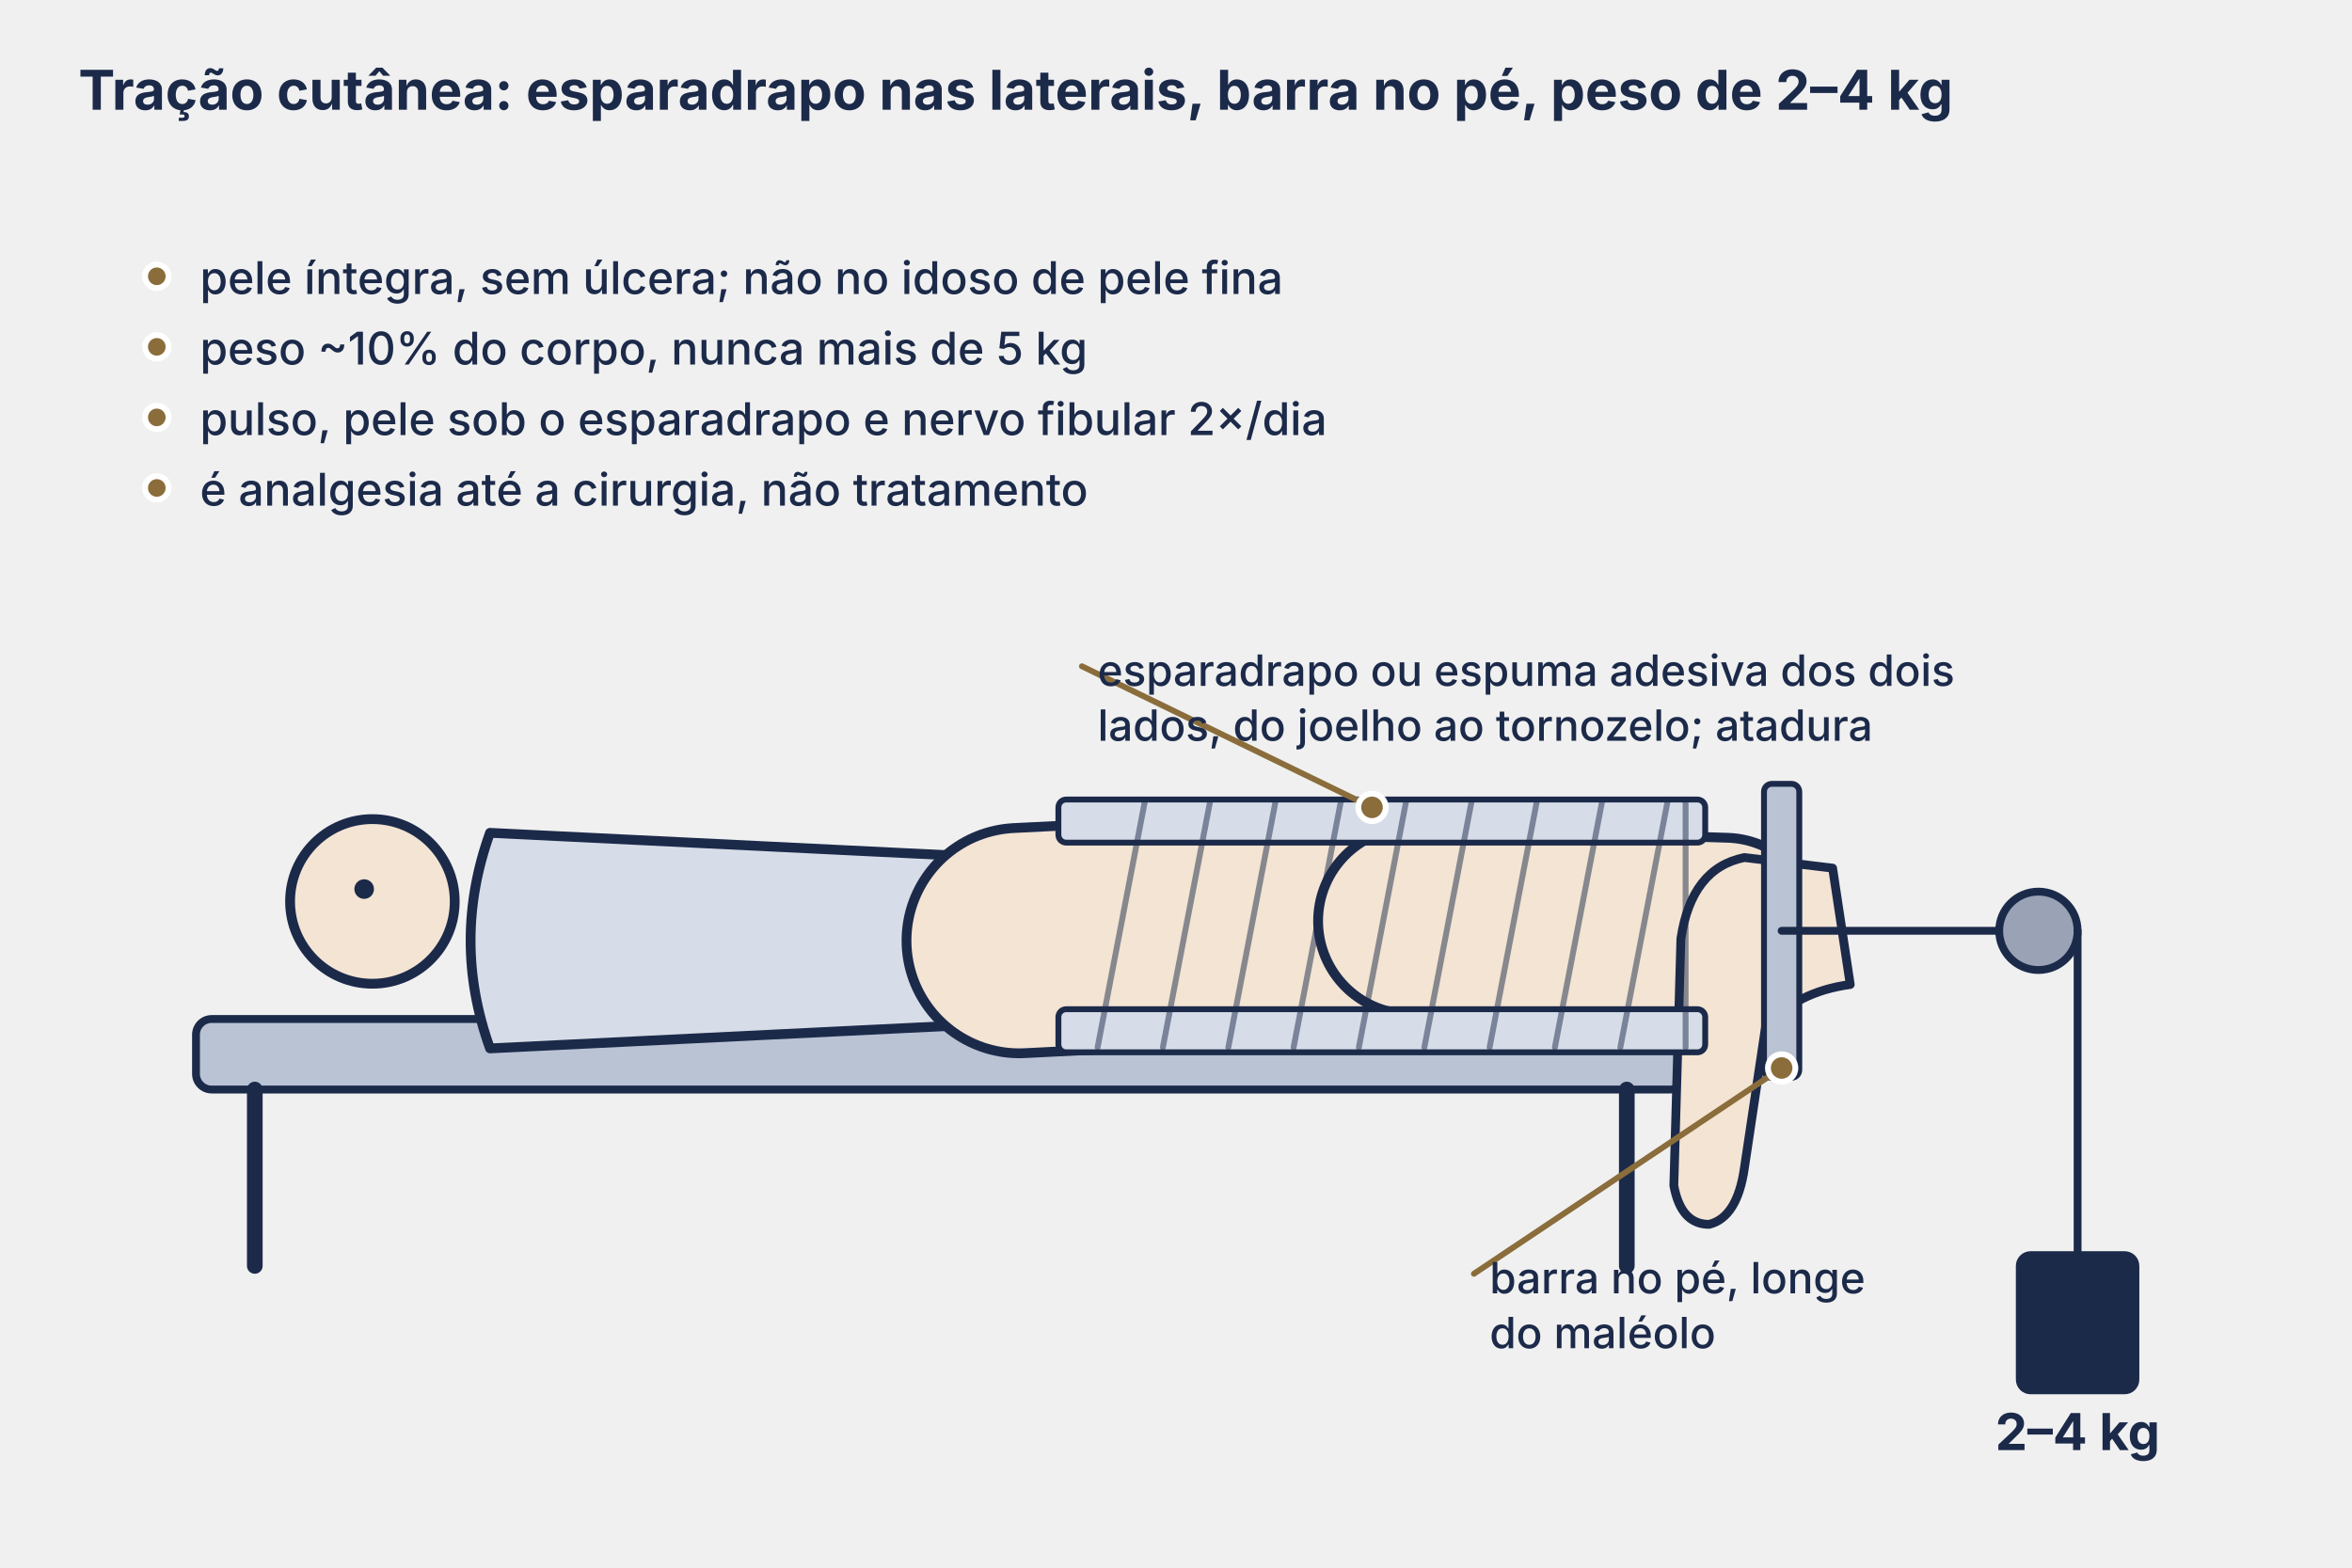
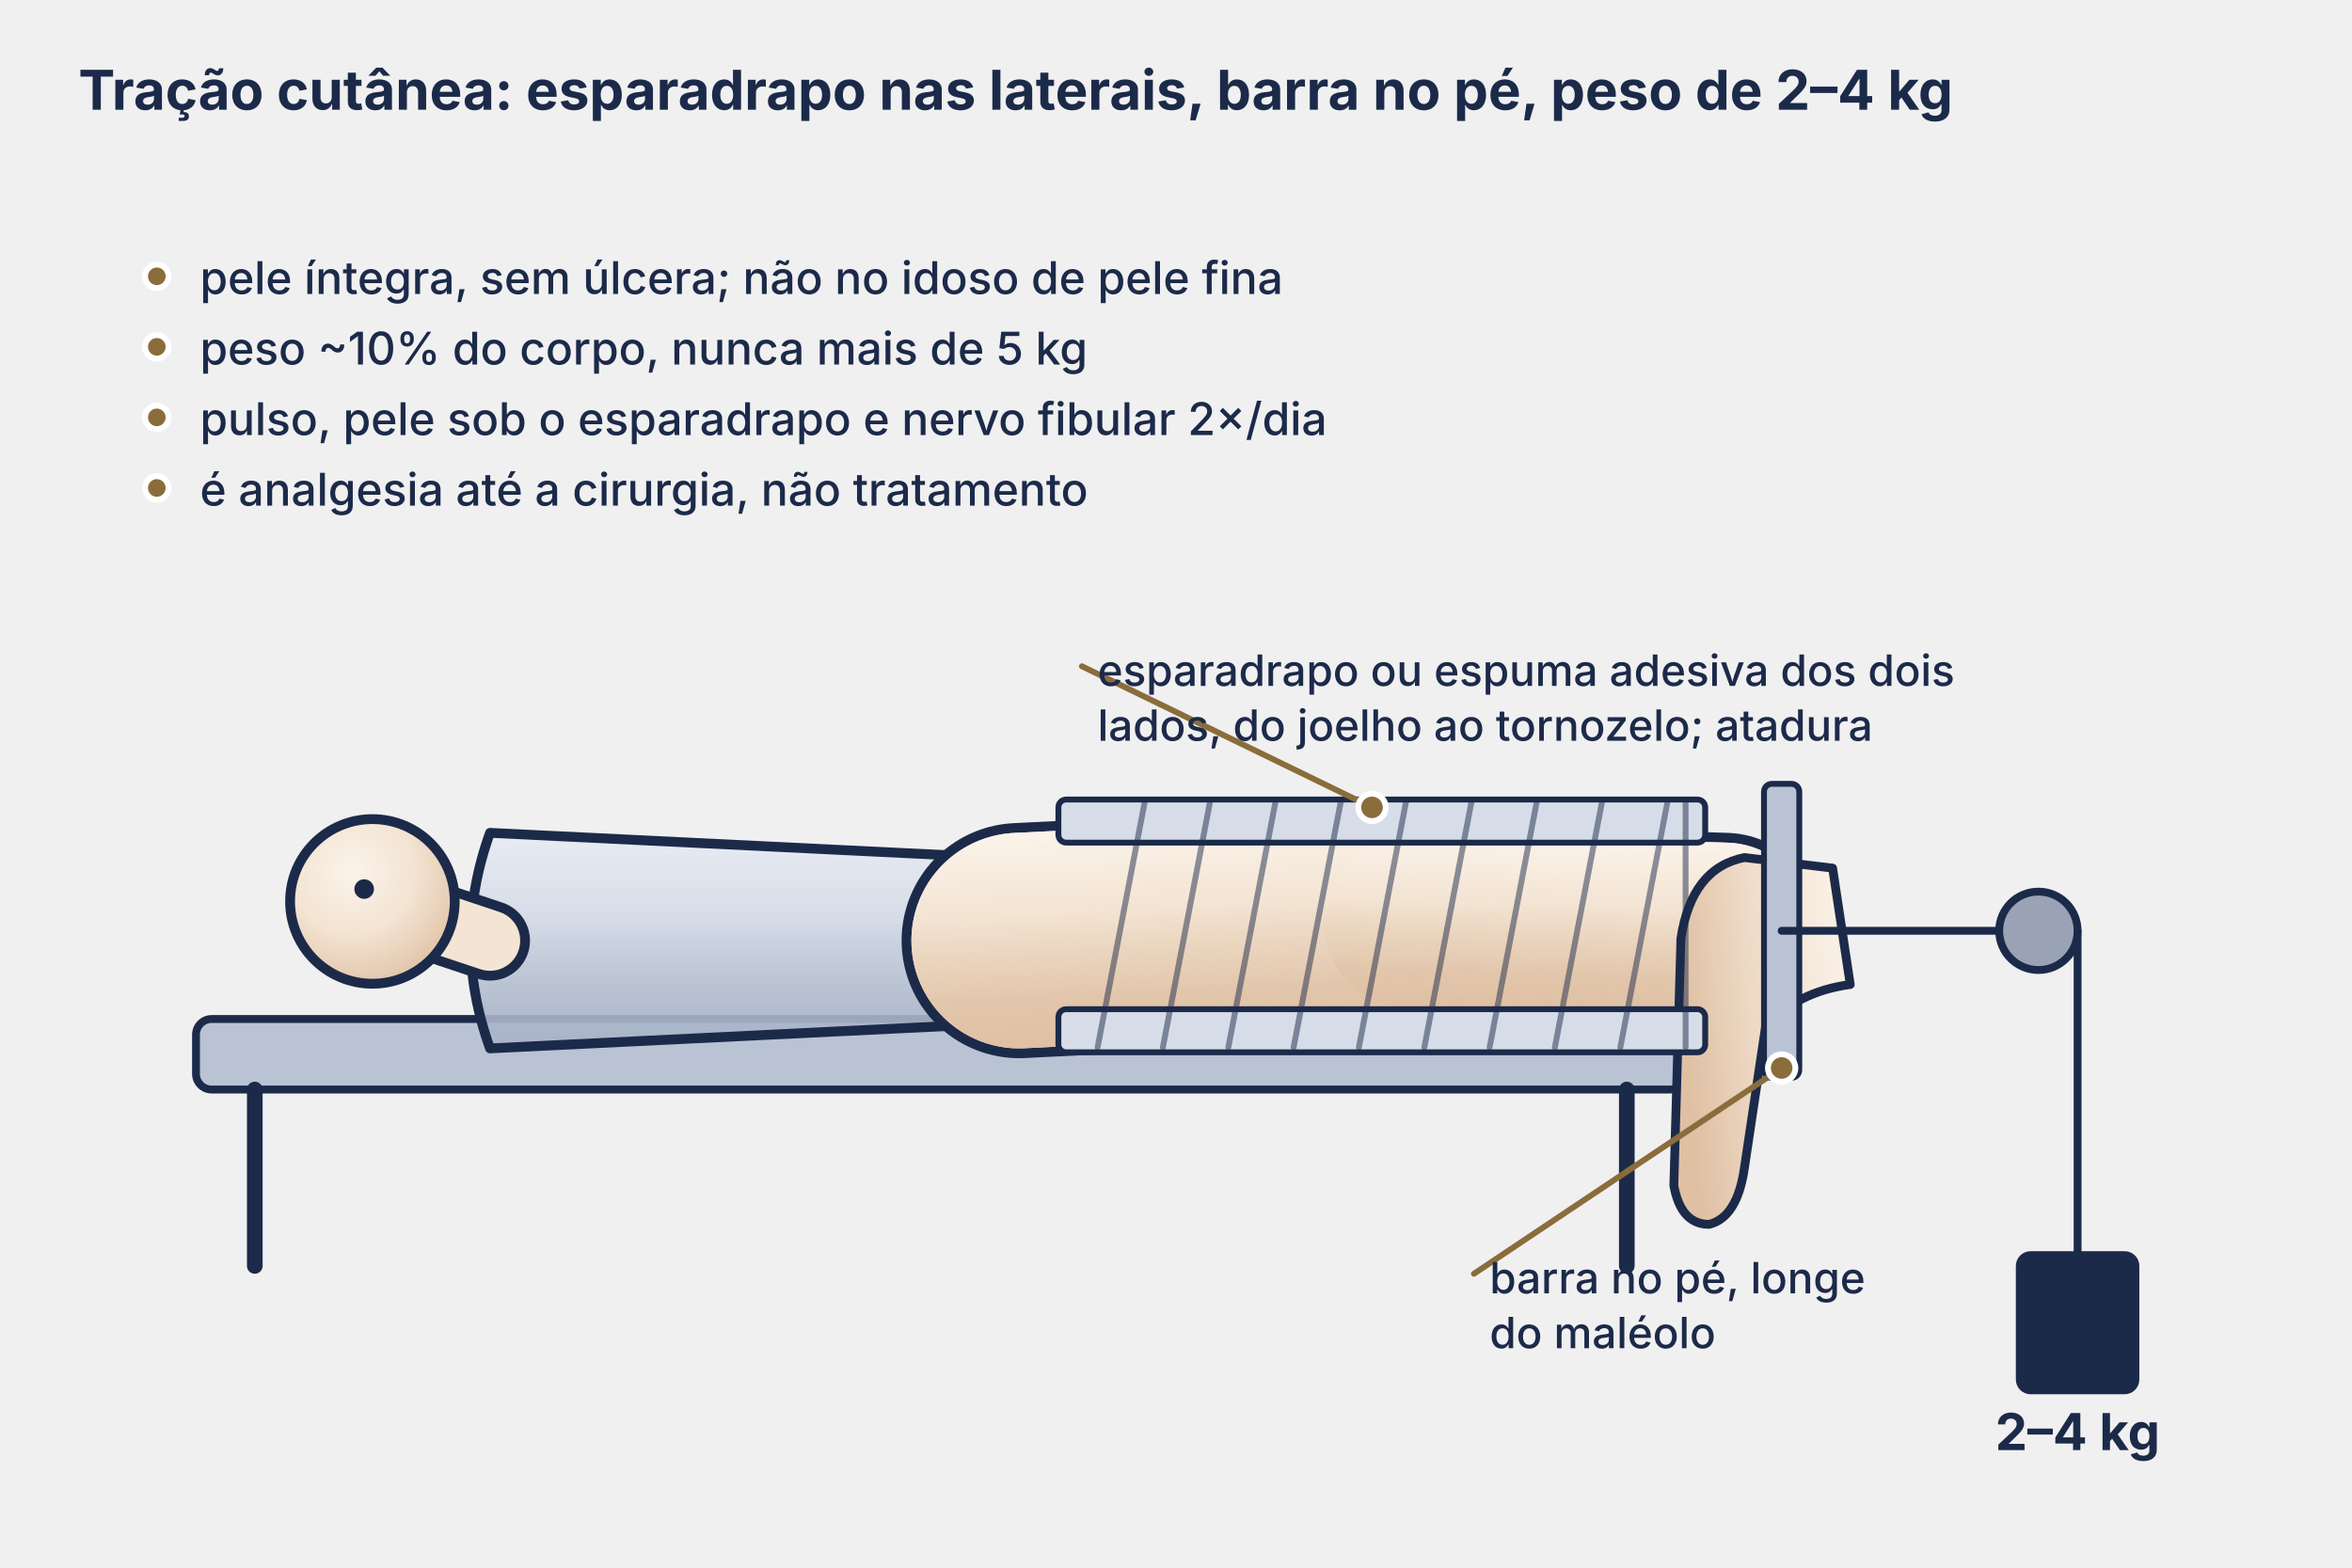
<svg xmlns="http://www.w3.org/2000/svg" viewBox="0 0 1200 800" width="1200" height="800" font-family="Inter, 'Segoe UI', Arial, sans-serif">
  <defs>
    <marker id="ah" viewBox="0 0 10 10" refX="8" refY="5" markerWidth="5" markerHeight="5" orient="auto-start-reverse">
      <path d="M0 0 L10 5 L0 10 z" fill="#8a6d3b" />
    </marker>
    <marker id="ahr" viewBox="0 0 10 10" refX="8" refY="5" markerWidth="5" markerHeight="5" orient="auto-start-reverse">
      <path d="M0 0 L10 5 L0 10 z" fill="#b3261e" />
    </marker>
    <marker id="ahn" viewBox="0 0 10 10" refX="8" refY="5" markerWidth="5" markerHeight="5" orient="auto-start-reverse">
      <path d="M0 0 L10 5 L0 10 z" fill="#1c2a4a" />
    </marker>
    <pattern id="hatch" width="14" height="14" patternUnits="userSpaceOnUse" patternTransform="rotate(45)">
      <line x1="0" y1="0" x2="0" y2="14" stroke="#1c2a4a" stroke-opacity="0.18" stroke-width="3" />
    </pattern>
    <pattern id="cotton" width="12" height="12" patternUnits="userSpaceOnUse">
      <circle cx="6" cy="6" r="2" fill="#1c2a4a" fill-opacity="0.12" />
    </pattern>
    <pattern id="cloth" width="16" height="16" patternUnits="userSpaceOnUse">
      <path d="M0 8 H16 M8 0 V16" stroke="#1c2a4a" stroke-opacity="0.08" stroke-width="2" />
    </pattern>
  </defs>
  <rect x="100" y="520" width="760" height="36" rx="8" fill="#b9c3d4" stroke="#1c2a4a" stroke-width="4" />
  <path d="M130 556 L130 646" fill="none" stroke="#1c2a4a" stroke-width="8" stroke-linecap="round" stroke-linejoin="round" />
  <path d="M830 556 L830 646" fill="none" stroke="#1c2a4a" stroke-width="8" stroke-linecap="round" stroke-linejoin="round" />
-   <path d="M250 535 L520 521.8 Q550.8 480 520 438.2 L250 425 Q230.2 480 250 535 Z" fill="#d7dde8" stroke="#1c2a4a" stroke-width="5" stroke-linecap="round" stroke-linejoin="round" />
-   <circle cx="190" cy="460" r="42" fill="#f3e4d3" stroke="#1c2a4a" stroke-width="5" />
+   <defs>
+     <linearGradient id="cg36" gradientUnits="userSpaceOnUse" x1="385" y1="425" x2="385" y2="535">
+       <stop offset="0" stop-color="#e8ecf3" />
+       <stop offset="0.38" stop-color="#d7dde8" />
+       <stop offset="0.8" stop-color="#aab5c9" stop-opacity="0.85" />
+       <stop offset="1" stop-color="#aab5c9" />
+     </linearGradient>
+   </defs>
+   <path d="M250 535 L520 521.8 Q550.8 480 520 438.2 L250 425 Q230.2 480 250 535 Z" fill="url(#cg36)" stroke="#1c2a4a" stroke-width="5" stroke-linecap="round" stroke-linejoin="round" />
+   <path d="M190 460 L250 480" fill="none" stroke="#1c2a4a" stroke-width="40.8" stroke-linecap="round" stroke-linejoin="round" />
+   <path d="M190 460 L250 480" fill="none" stroke="#f3e4d3" stroke-width="30.8" stroke-linecap="round" stroke-linejoin="round" />
+   <defs>
+     <radialGradient id="rg37" cx="0.38" cy="0.32" r="0.75">
+       <stop offset="0" stop-color="#fbf3ea" />
+       <stop offset="0.5" stop-color="#f3e4d3" />
+       <stop offset="1" stop-color="#dfc0a3" />
+     </radialGradient>
+   </defs>
+   <circle cx="190" cy="460" r="42" fill="url(#rg37)" stroke="#1c2a4a" stroke-width="5" />
  <circle cx="185.8" cy="453.7" r="2.5" fill="#1c2a4a" stroke="#1c2a4a" stroke-width="5" />
  <path d="M520 480 L720 470" fill="none" stroke="#1c2a4a" stroke-width="120" stroke-linecap="round" stroke-linejoin="round" />
+   <path d="M720 470 L880 475" fill="none" stroke="#1c2a4a" stroke-width="100" stroke-linecap="round" stroke-linejoin="round" />
  <path d="M520 480 L720 470" fill="none" stroke="#f3e4d3" stroke-width="110" stroke-linecap="round" stroke-linejoin="round" />
-   <path d="M720 470 L880 475" fill="none" stroke="#1c2a4a" stroke-width="100" stroke-linecap="round" stroke-linejoin="round" />
+   <defs>
+     <linearGradient id="cg38" gradientUnits="userSpaceOnUse" x1="617.3" y1="420.1" x2="622.7" y2="529.9">
+       <stop offset="0" stop-color="#fbf3ea" />
+       <stop offset="0.38" stop-color="#f3e4d3" />
+       <stop offset="0.8" stop-color="#dfc0a3" stop-opacity="0.85" />
+       <stop offset="1" stop-color="#dfc0a3" />
+     </linearGradient>
+   </defs>
+   <path d="M520 480 L720 470" fill="none" stroke="url(#cg38)" stroke-width="110" stroke-linecap="round" stroke-linejoin="round" />
  <path d="M720 470 L880 475" fill="none" stroke="#f3e4d3" stroke-width="90" stroke-linecap="round" stroke-linejoin="round" />
+   <defs>
+     <linearGradient id="cg39" gradientUnits="userSpaceOnUse" x1="801.4" y1="427.5" x2="798.6" y2="517.5">
+       <stop offset="0" stop-color="#fbf3ea" />
+       <stop offset="0.38" stop-color="#f3e4d3" />
+       <stop offset="0.8" stop-color="#dfc0a3" stop-opacity="0.85" />
+       <stop offset="1" stop-color="#dfc0a3" />
+     </linearGradient>
+   </defs>
+   <path d="M720 470 L880 475" fill="none" stroke="url(#cg39)" stroke-width="90" stroke-linecap="round" stroke-linejoin="round" />
  <g transform="translate(890 470) rotate(90) scale(0.9)">
-     <path d="M-30 -50 L-36 0 Q-30 30 10 36 L150 40 Q172 36 172 20 Q168 4 140 0 L60 -12 Q40 -30 36 -60 Z" fill="#f3e4d3" stroke="#1c2a4a" stroke-width="5" stroke-linecap="round" stroke-linejoin="round" />
+     <defs>
+       <linearGradient id="fg40" x1="0" y1="0" x2="0.2" y2="1">
+         <stop offset="0" stop-color="#fbf3ea" />
+         <stop offset="0.45" stop-color="#f3e4d3" />
+         <stop offset="1" stop-color="#dfc0a3" />
+       </linearGradient>
+     </defs>
+     <path d="M-30 -50 L-36 0 Q-30 30 10 36 L150 40 Q172 36 172 20 Q168 4 140 0 L60 -12 Q40 -30 36 -60 Z" fill="url(#fg40)" stroke="#1c2a4a" stroke-width="5" stroke-linecap="round" stroke-linejoin="round" />
  </g>
  <rect x="540" y="408" width="330" height="22" rx="4" fill="#d7dde8" stroke="#1c2a4a" stroke-width="3" />
  <rect x="540" y="515" width="330" height="22" rx="4" fill="#d7dde8" stroke="#1c2a4a" stroke-width="3" />
  <rect x="900" y="400" width="18" height="150" rx="4" fill="#b9c3d4" stroke="#1c2a4a" stroke-width="3" />
  <path d="M560 534.5 L584 409.5" fill="none" stroke="#1c2a4a" stroke-width="3" stroke-linecap="round" stroke-linejoin="round" opacity="0.5" />
  <path d="M593.3 534.5 L617.3 409.5" fill="none" stroke="#1c2a4a" stroke-width="3" stroke-linecap="round" stroke-linejoin="round" opacity="0.5" />
  <path d="M626.7 534.5 L650.7 409.5" fill="none" stroke="#1c2a4a" stroke-width="3" stroke-linecap="round" stroke-linejoin="round" opacity="0.5" />
  <path d="M660 534.5 L684 409.5" fill="none" stroke="#1c2a4a" stroke-width="3" stroke-linecap="round" stroke-linejoin="round" opacity="0.5" />
  <path d="M693.3 534.5 L717.3 409.5" fill="none" stroke="#1c2a4a" stroke-width="3" stroke-linecap="round" stroke-linejoin="round" opacity="0.5" />
  <path d="M726.7 534.5 L750.7 409.5" fill="none" stroke="#1c2a4a" stroke-width="3" stroke-linecap="round" stroke-linejoin="round" opacity="0.5" />
  <path d="M760 534.5 L784 409.5" fill="none" stroke="#1c2a4a" stroke-width="3" stroke-linecap="round" stroke-linejoin="round" opacity="0.5" />
  <path d="M793.3 534.5 L817.3 409.5" fill="none" stroke="#1c2a4a" stroke-width="3" stroke-linecap="round" stroke-linejoin="round" opacity="0.5" />
  <path d="M826.7 534.5 L850.7 409.5" fill="none" stroke="#1c2a4a" stroke-width="3" stroke-linecap="round" stroke-linejoin="round" opacity="0.5" />
  <path d="M860 534.5 L860 409.5" fill="none" stroke="#1c2a4a" stroke-width="3" stroke-linecap="round" stroke-linejoin="round" opacity="0.5" />
  <path d="M909 475 L1040 475" fill="none" stroke="#1c2a4a" stroke-width="4" stroke-linecap="round" stroke-linejoin="round" />
  <circle cx="1040" cy="475" r="20" fill="#9aa3b5" stroke="#1c2a4a" stroke-width="4" />
  <path d="M1060 475 L1060 640" fill="none" stroke="#1c2a4a" stroke-width="4" stroke-linecap="round" stroke-linejoin="round" />
  <rect x="1030" y="640" width="60" height="70" rx="6" fill="#1c2a4a" stroke="#1c2a4a" stroke-width="3" />
  <text x="1060" y="740" font-size="26" text-anchor="middle" font-weight="700" fill="#1c2a4a">2–4 kg</text>
  <path d="M552 340 L700 412" fill="none" stroke="#8a6d3b" stroke-width="3" stroke-linecap="round" stroke-linejoin="round" />
  <circle cx="700" cy="412" r="7" fill="#8a6d3b" stroke="#ffffff" stroke-width="3" />
  <text x="560" y="350" font-size="22" text-anchor="start" font-weight="500" fill="#1c2a4a">esparadrapo ou espuma adesiva dos dois</text>
  <text x="560" y="378" font-size="22" text-anchor="start" font-weight="500" fill="#1c2a4a">lados, do joelho ao tornozelo; atadura</text>
  <path d="M752 650 L909 545" fill="none" stroke="#8a6d3b" stroke-width="3" stroke-linecap="round" stroke-linejoin="round" />
  <circle cx="909" cy="545" r="7" fill="#8a6d3b" stroke="#ffffff" stroke-width="3" />
  <text x="760" y="660" font-size="22" text-anchor="start" font-weight="500" fill="#1c2a4a">barra no pé, longe</text>
  <text x="760" y="688" font-size="22" text-anchor="start" font-weight="500" fill="#1c2a4a">do maléolo</text>
  <circle cx="80" cy="141" r="6" fill="#8a6d3b" stroke="#ffffff" stroke-width="3" />
  <text x="102" y="150" font-size="23" text-anchor="start" font-weight="500" fill="#1c2a4a">pele íntegra, sem úlcera; não no idoso de pele fina</text>
  <circle cx="80" cy="177" r="6" fill="#8a6d3b" stroke="#ffffff" stroke-width="3" />
  <text x="102" y="186" font-size="23" text-anchor="start" font-weight="500" fill="#1c2a4a">peso ~10% do corpo, nunca mais de 5 kg</text>
  <circle cx="80" cy="213" r="6" fill="#8a6d3b" stroke="#ffffff" stroke-width="3" />
  <text x="102" y="222" font-size="23" text-anchor="start" font-weight="500" fill="#1c2a4a">pulso, pele sob o esparadrapo e nervo fibular 2×/dia</text>
  <circle cx="80" cy="249" r="6" fill="#8a6d3b" stroke="#ffffff" stroke-width="3" />
  <text x="102" y="258" font-size="23" text-anchor="start" font-weight="500" fill="#1c2a4a">é analgesia até a cirurgia, não tratamento</text>
  <text x="40" y="56" font-size="28" text-anchor="start" font-weight="700" fill="#1c2a4a" data-top="1">Tração cutânea: esparadrapo nas laterais, barra no pé, peso de 2–4 kg</text>
</svg>
